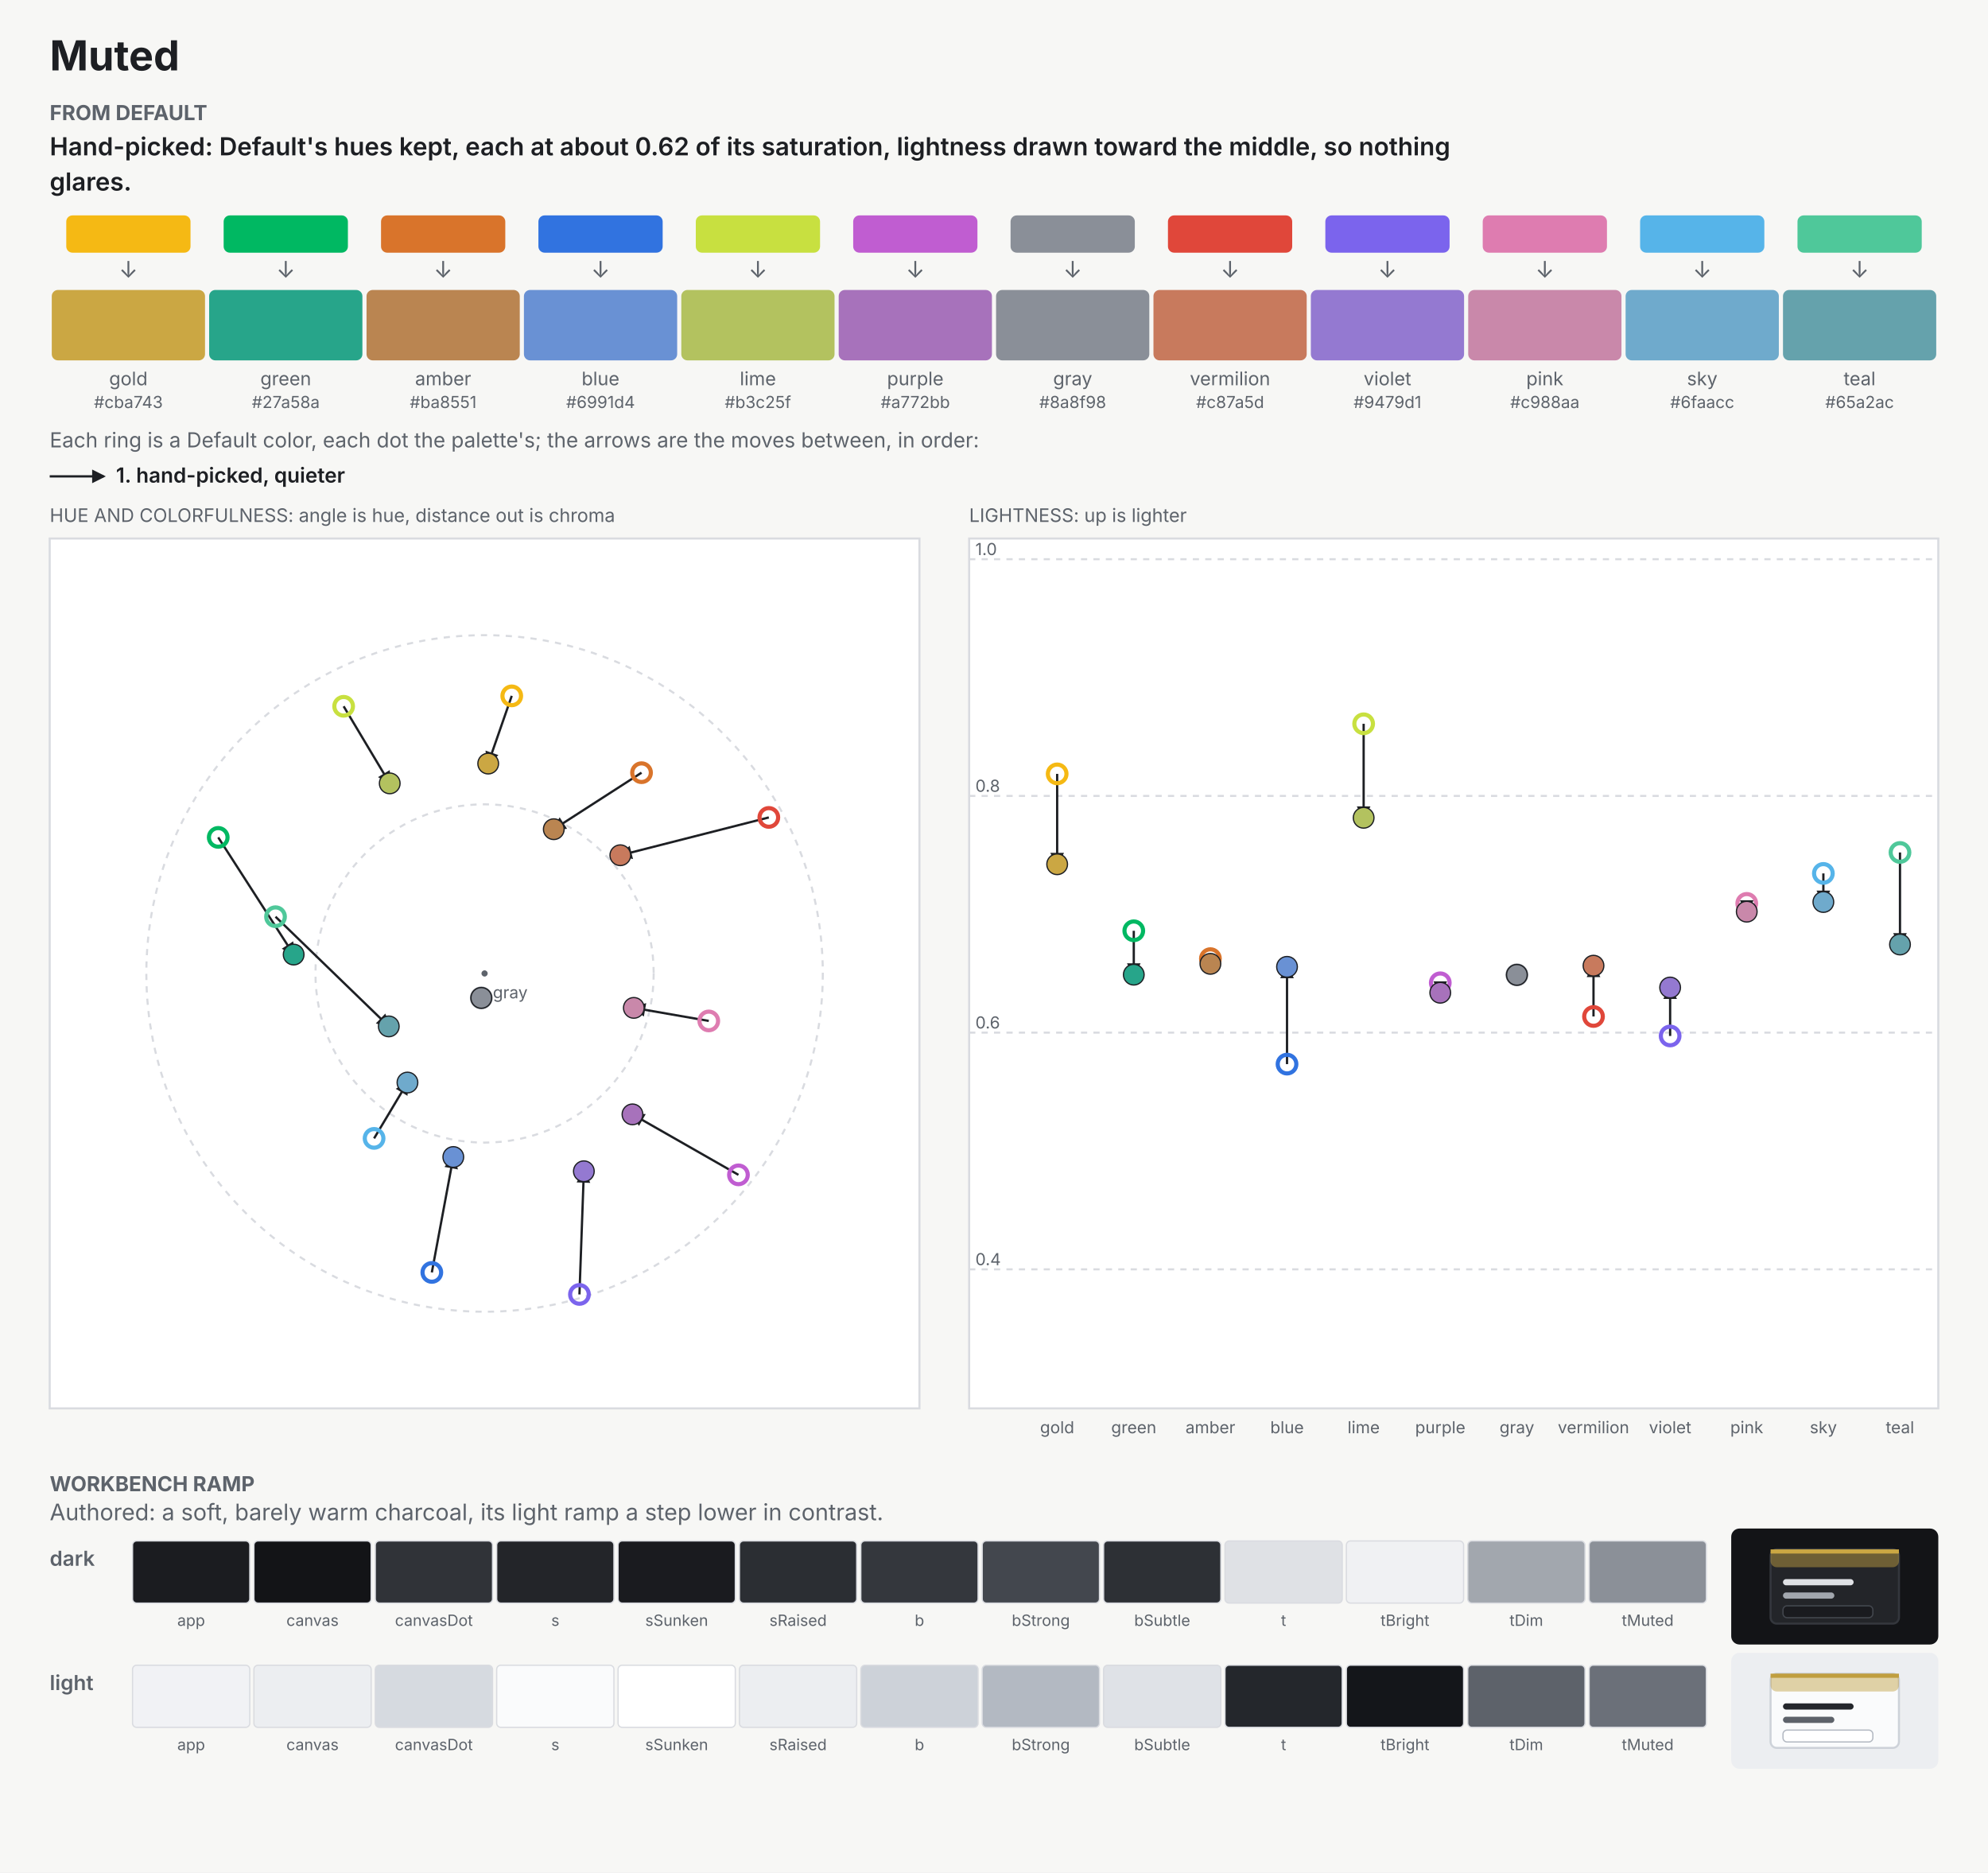
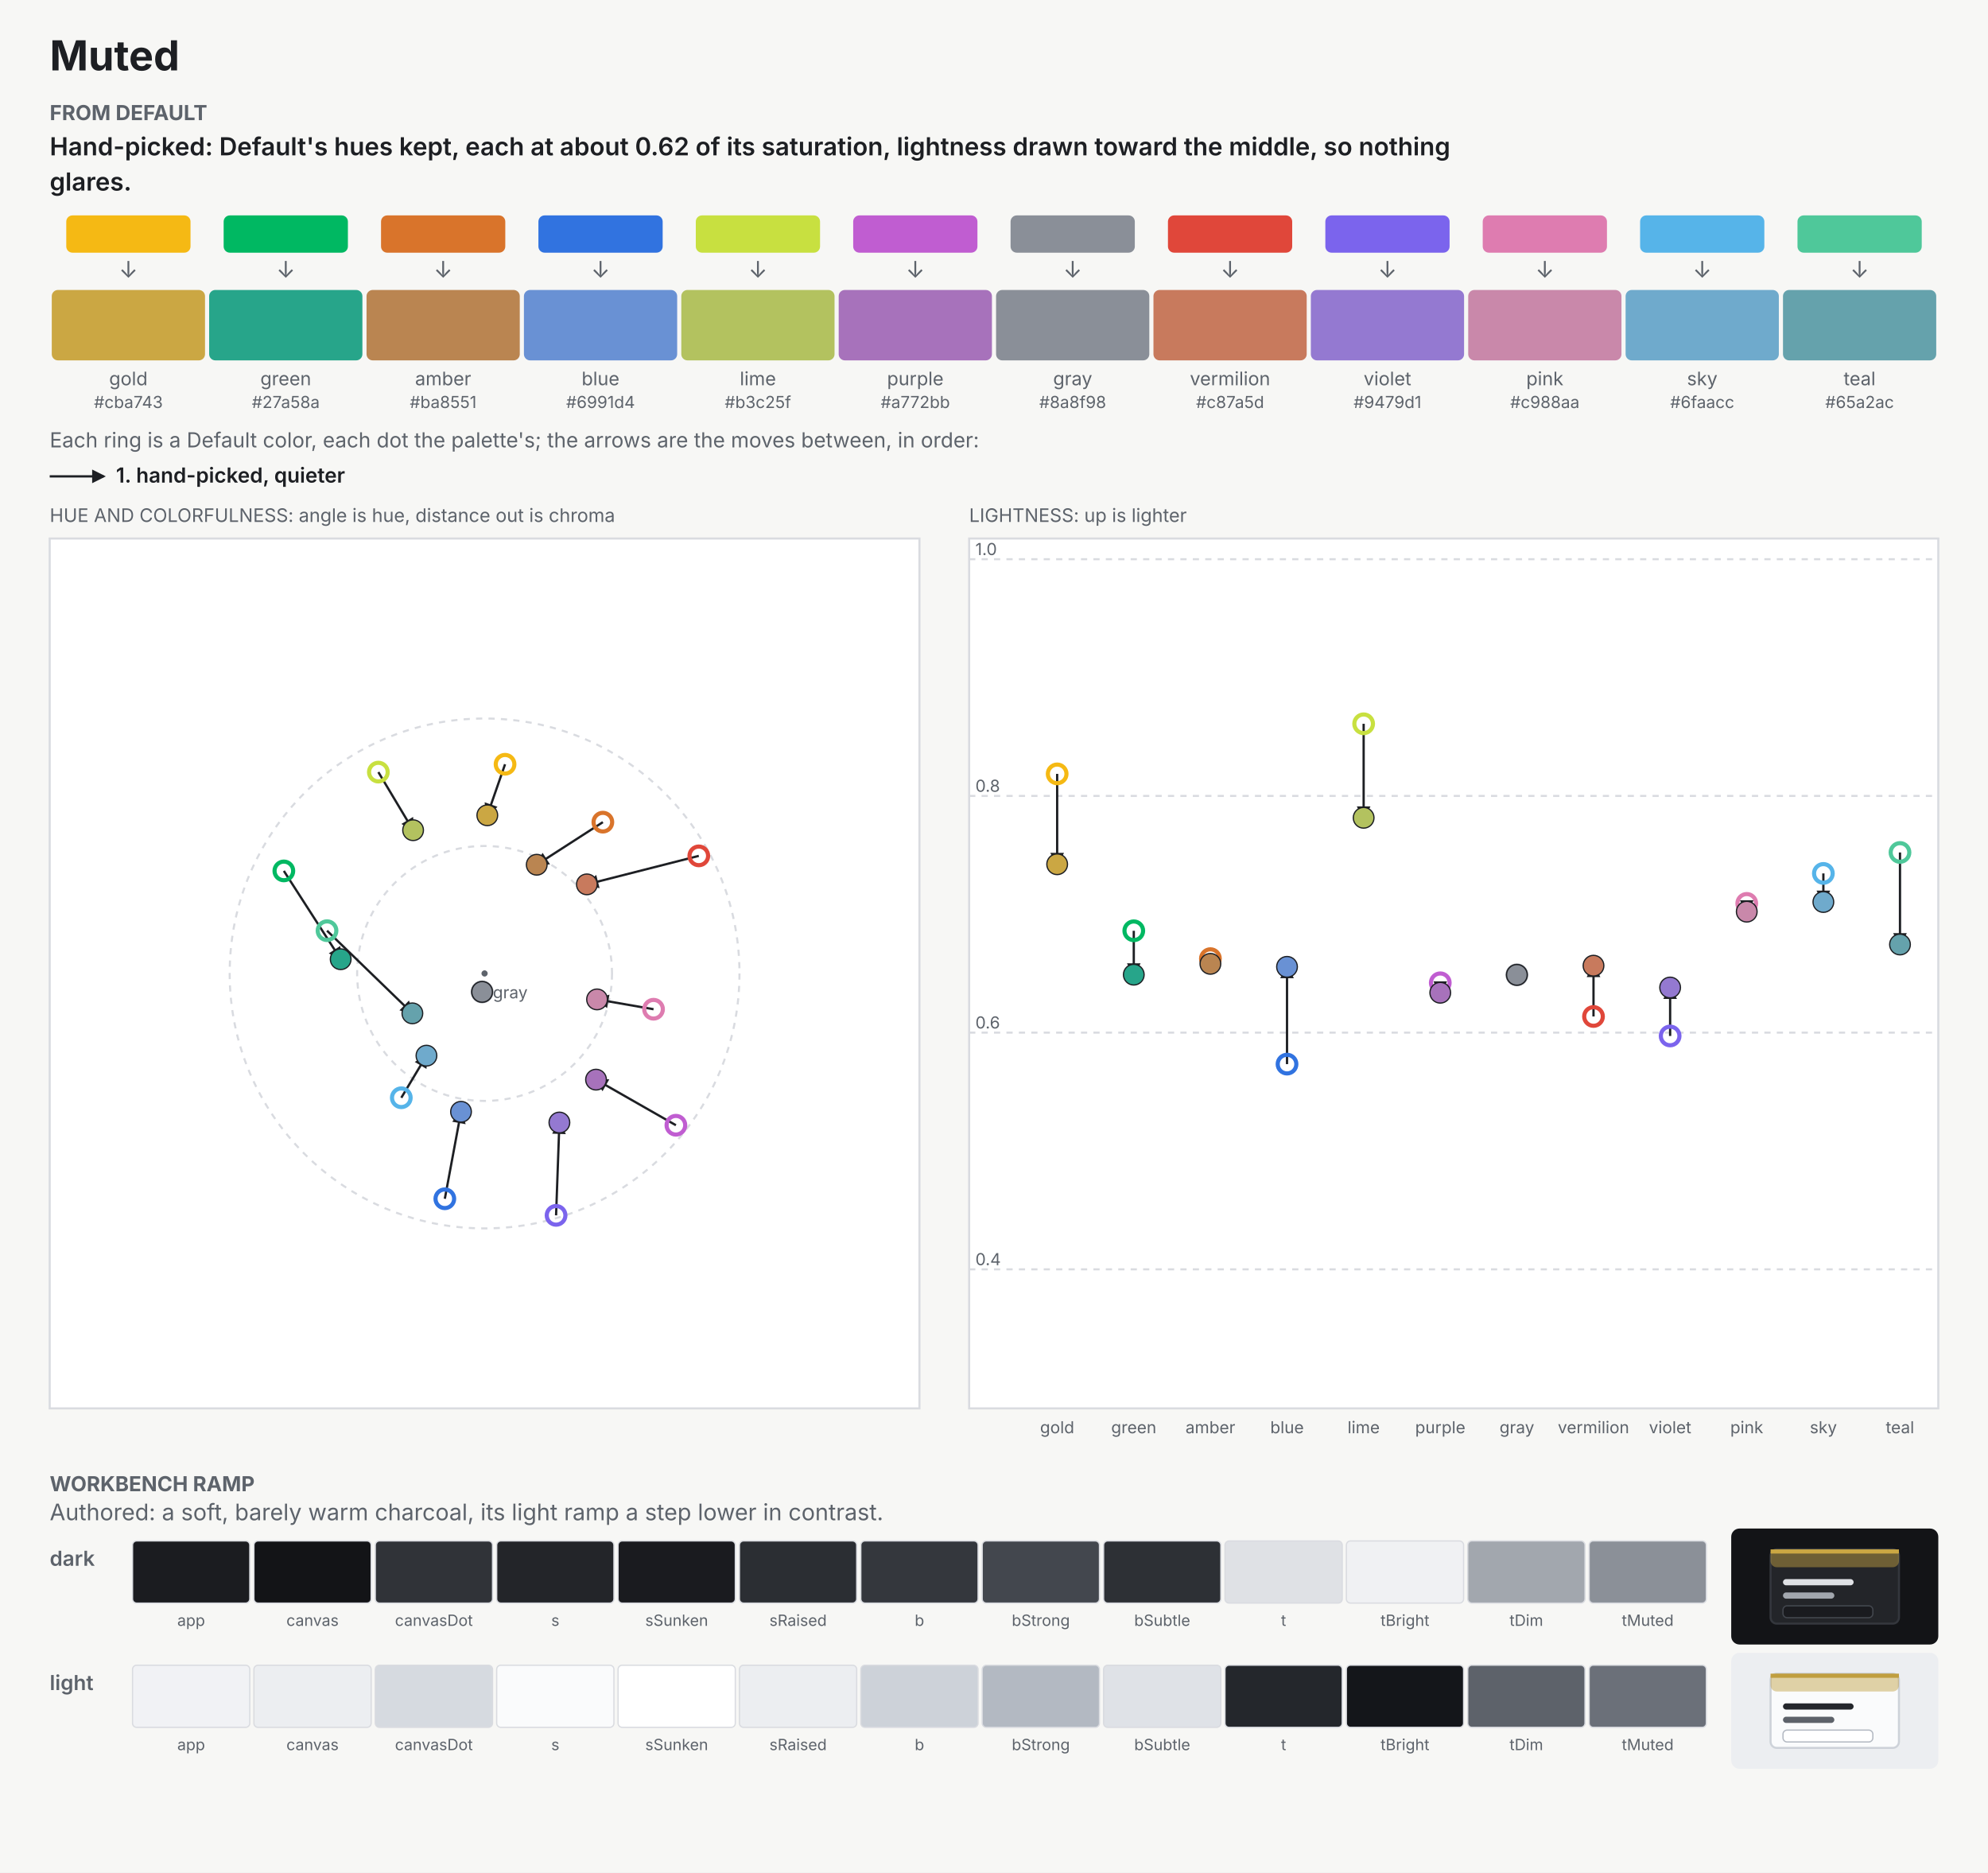
<svg xmlns="http://www.w3.org/2000/svg" width="960" height="904" viewBox="0 0 960 904" font-family="system-ui, -apple-system, Segoe UI, sans-serif">
  <defs>
    <marker id="head" viewBox="0 0 6 6" refX="5" refY="3" markerWidth="6" markerHeight="6" orient="auto">
      <path d="M0,0 L6,3 L0,6 z" fill="#1d1f23" />
    </marker>
    <marker id="headDim" viewBox="0 0 6 6" refX="5" refY="3" markerWidth="6" markerHeight="6" orient="auto">
      <path d="M0,0 L6,3 L0,6 z" fill="#5d636b" />
    </marker>
    <linearGradient id="hues">
      <stop offset="0" stop-color="oklch(0.75 0.12 0)" />
      <stop offset="0.042" stop-color="oklch(0.75 0.12 15)" />
      <stop offset="0.083" stop-color="oklch(0.75 0.12 30)" />
      <stop offset="0.125" stop-color="oklch(0.75 0.12 45)" />
      <stop offset="0.167" stop-color="oklch(0.75 0.12 60)" />
      <stop offset="0.208" stop-color="oklch(0.75 0.12 75)" />
      <stop offset="0.25" stop-color="oklch(0.75 0.12 90)" />
      <stop offset="0.292" stop-color="oklch(0.75 0.12 105)" />
      <stop offset="0.333" stop-color="oklch(0.75 0.12 120)" />
      <stop offset="0.375" stop-color="oklch(0.75 0.12 135)" />
      <stop offset="0.417" stop-color="oklch(0.75 0.12 150)" />
      <stop offset="0.458" stop-color="oklch(0.75 0.12 165)" />
      <stop offset="0.5" stop-color="oklch(0.75 0.12 180)" />
      <stop offset="0.542" stop-color="oklch(0.75 0.12 195)" />
      <stop offset="0.583" stop-color="oklch(0.75 0.12 210)" />
      <stop offset="0.625" stop-color="oklch(0.75 0.12 225)" />
      <stop offset="0.667" stop-color="oklch(0.75 0.12 240)" />
      <stop offset="0.708" stop-color="oklch(0.75 0.12 255)" />
      <stop offset="0.75" stop-color="oklch(0.75 0.12 270)" />
      <stop offset="0.792" stop-color="oklch(0.75 0.12 285)" />
      <stop offset="0.833" stop-color="oklch(0.75 0.12 300)" />
      <stop offset="0.875" stop-color="oklch(0.75 0.12 315)" />
      <stop offset="0.917" stop-color="oklch(0.75 0.12 330)" />
      <stop offset="0.958" stop-color="oklch(0.75 0.12 345)" />
      <stop offset="1" stop-color="oklch(0.75 0.12 360)" />
    </linearGradient>
    <linearGradient id="plasma">
      <stop offset="0" stop-color="rgb(13,8,135)" />
      <stop offset="0.031" stop-color="rgb(29.031,6.594,141.75)" />
      <stop offset="0.062" stop-color="rgb(45.062,5.188,148.5)" />
      <stop offset="0.094" stop-color="rgb(61.094,3.781,155.25)" />
      <stop offset="0.125" stop-color="rgb(75.5,2.75,160.125)" />
      <stop offset="0.156" stop-color="rgb(87.875,2.188,162.656)" />
      <stop offset="0.188" stop-color="rgb(100.25,1.625,165.188)" />
      <stop offset="0.219" stop-color="rgb(112.625,1.062,167.719)" />
      <stop offset="0.25" stop-color="rgb(124.5,6.5,165.5)" />
      <stop offset="0.281" stop-color="rgb(136.312,12.688,162.688)" />
      <stop offset="0.312" stop-color="rgb(148.125,18.875,159.875)" />
      <stop offset="0.344" stop-color="rgb(159.094,26,155.75)" />
      <stop offset="0.375" stop-color="rgb(168.375,35,149)" />
      <stop offset="0.406" stop-color="rgb(177.656,44,142.25)" />
      <stop offset="0.438" stop-color="rgb(186.938,53,135.5)" />
      <stop offset="0.469" stop-color="rgb(194.906,62,128.094)" />
      <stop offset="0.5" stop-color="rgb(202.5,71,120.5)" />
      <stop offset="0.531" stop-color="rgb(210.094,80,112.906)" />
      <stop offset="0.562" stop-color="rgb(217.312,89.125,105.5)" />
      <stop offset="0.594" stop-color="rgb(223.219,98.688,98.75)" />
      <stop offset="0.625" stop-color="rgb(229.125,108.25,92)" />
      <stop offset="0.656" stop-color="rgb(235.031,117.812,85.25)" />
      <stop offset="0.688" stop-color="rgb(239.625,128.125,78.312)" />
      <stop offset="0.719" stop-color="rgb(243.562,138.812,71.281)" />
      <stop offset="0.75" stop-color="rgb(247.5,149.5,64.25)" />
      <stop offset="0.781" stop-color="rgb(251.062,160.344,57.375)" />
      <stop offset="0.812" stop-color="rgb(251.625,172.438,51.75)" />
      <stop offset="0.844" stop-color="rgb(252.188,184.531,46.125)" />
      <stop offset="0.875" stop-color="rgb(252.75,196.625,40.5)" />
      <stop offset="0.906" stop-color="rgb(250.969,209.344,37.219)" />
      <stop offset="0.938" stop-color="rgb(247.312,222.562,35.812)" />
      <stop offset="0.969" stop-color="rgb(243.656,235.781,34.406)" />
      <stop offset="1" stop-color="rgb(240,249,33)" />
    </linearGradient>
  </defs>
  <rect x="0" y="0" width="960" height="904" fill="#f7f7f5" />
  <text x="24" y="34" font-size="20" fill="#1d1f23" font-weight="700" text-anchor="start">Muted</text>
  <text x="24" y="58" font-size="10" fill="#5d636b" font-weight="700" text-anchor="start">FROM DEFAULT</text>
  <text x="24" y="75" font-size="12" fill="#1d1f23" font-weight="600" text-anchor="start">Hand-picked: Default's hues kept, each at about 0.62 of its saturation, lightness drawn toward the middle, so nothing</text>
  <text x="24" y="92" font-size="12" fill="#1d1f23" font-weight="600" text-anchor="start">glares.</text>
  <rect x="32" y="104" width="60" height="18" fill="#f5b914" rx="3" />
  <text x="62" y="134" font-size="11" fill="#5d636b" font-weight="400" text-anchor="middle">↓</text>
  <rect x="25" y="140" width="74" height="34" fill="#cba743" rx="3" />
  <text x="62" y="186" font-size="9" fill="#5d636b" font-weight="400" text-anchor="middle">gold</text>
  <text x="62" y="197" font-size="8" fill="#5d636b" font-weight="400" text-anchor="middle">#cba743</text>
  <rect x="108" y="104" width="60" height="18" fill="#00b862" rx="3" />
  <text x="138" y="134" font-size="11" fill="#5d636b" font-weight="400" text-anchor="middle">↓</text>
  <rect x="101" y="140" width="74" height="34" fill="#27a58a" rx="3" />
  <text x="138" y="186" font-size="9" fill="#5d636b" font-weight="400" text-anchor="middle">green</text>
  <text x="138" y="197" font-size="8" fill="#5d636b" font-weight="400" text-anchor="middle">#27a58a</text>
  <rect x="184" y="104" width="60" height="18" fill="#d9742b" rx="3" />
  <text x="214" y="134" font-size="11" fill="#5d636b" font-weight="400" text-anchor="middle">↓</text>
  <rect x="177" y="140" width="74" height="34" fill="#ba8551" rx="3" />
  <text x="214" y="186" font-size="9" fill="#5d636b" font-weight="400" text-anchor="middle">amber</text>
  <text x="214" y="197" font-size="8" fill="#5d636b" font-weight="400" text-anchor="middle">#ba8551</text>
  <rect x="260" y="104" width="60" height="18" fill="#3173e0" rx="3" />
  <text x="290" y="134" font-size="11" fill="#5d636b" font-weight="400" text-anchor="middle">↓</text>
  <rect x="253" y="140" width="74" height="34" fill="#6991d4" rx="3" />
  <text x="290" y="186" font-size="9" fill="#5d636b" font-weight="400" text-anchor="middle">blue</text>
  <text x="290" y="197" font-size="8" fill="#5d636b" font-weight="400" text-anchor="middle">#6991d4</text>
  <rect x="336" y="104" width="60" height="18" fill="#c8e040" rx="3" />
  <text x="366" y="134" font-size="11" fill="#5d636b" font-weight="400" text-anchor="middle">↓</text>
  <rect x="329" y="140" width="74" height="34" fill="#b3c25f" rx="3" />
  <text x="366" y="186" font-size="9" fill="#5d636b" font-weight="400" text-anchor="middle">lime</text>
  <text x="366" y="197" font-size="8" fill="#5d636b" font-weight="400" text-anchor="middle">#b3c25f</text>
  <rect x="412" y="104" width="60" height="18" fill="#c05dd1" rx="3" />
  <text x="442" y="134" font-size="11" fill="#5d636b" font-weight="400" text-anchor="middle">↓</text>
  <rect x="405" y="140" width="74" height="34" fill="#a772bb" rx="3" />
  <text x="442" y="186" font-size="9" fill="#5d636b" font-weight="400" text-anchor="middle">purple</text>
  <text x="442" y="197" font-size="8" fill="#5d636b" font-weight="400" text-anchor="middle">#a772bb</text>
  <rect x="488" y="104" width="60" height="18" fill="#8a8f98" rx="3" />
  <text x="518" y="134" font-size="11" fill="#5d636b" font-weight="400" text-anchor="middle">↓</text>
  <rect x="481" y="140" width="74" height="34" fill="#8a8f98" rx="3" />
  <text x="518" y="186" font-size="9" fill="#5d636b" font-weight="400" text-anchor="middle">gray</text>
  <text x="518" y="197" font-size="8" fill="#5d636b" font-weight="400" text-anchor="middle">#8a8f98</text>
  <rect x="564" y="104" width="60" height="18" fill="#e0473a" rx="3" />
  <text x="594" y="134" font-size="11" fill="#5d636b" font-weight="400" text-anchor="middle">↓</text>
  <rect x="557" y="140" width="74" height="34" fill="#c87a5d" rx="3" />
  <text x="594" y="186" font-size="9" fill="#5d636b" font-weight="400" text-anchor="middle">vermilion</text>
  <text x="594" y="197" font-size="8" fill="#5d636b" font-weight="400" text-anchor="middle">#c87a5d</text>
  <rect x="640" y="104" width="60" height="18" fill="#7b64ed" rx="3" />
  <text x="670" y="134" font-size="11" fill="#5d636b" font-weight="400" text-anchor="middle">↓</text>
  <rect x="633" y="140" width="74" height="34" fill="#9479d1" rx="3" />
  <text x="670" y="186" font-size="9" fill="#5d636b" font-weight="400" text-anchor="middle">violet</text>
  <text x="670" y="197" font-size="8" fill="#5d636b" font-weight="400" text-anchor="middle">#9479d1</text>
  <rect x="716" y="104" width="60" height="18" fill="#de7cb0" rx="3" />
  <text x="746" y="134" font-size="11" fill="#5d636b" font-weight="400" text-anchor="middle">↓</text>
  <rect x="709" y="140" width="74" height="34" fill="#c988aa" rx="3" />
  <text x="746" y="186" font-size="9" fill="#5d636b" font-weight="400" text-anchor="middle">pink</text>
  <text x="746" y="197" font-size="8" fill="#5d636b" font-weight="400" text-anchor="middle">#c988aa</text>
  <rect x="792" y="104" width="60" height="18" fill="#56b4e9" rx="3" />
  <text x="822" y="134" font-size="11" fill="#5d636b" font-weight="400" text-anchor="middle">↓</text>
  <rect x="785" y="140" width="74" height="34" fill="#6faacc" rx="3" />
  <text x="822" y="186" font-size="9" fill="#5d636b" font-weight="400" text-anchor="middle">sky</text>
  <text x="822" y="197" font-size="8" fill="#5d636b" font-weight="400" text-anchor="middle">#6faacc</text>
  <rect x="868" y="104" width="60" height="18" fill="#4fc89a" rx="3" />
  <text x="898" y="134" font-size="11" fill="#5d636b" font-weight="400" text-anchor="middle">↓</text>
  <rect x="861" y="140" width="74" height="34" fill="#65a2ac" rx="3" />
  <text x="898" y="186" font-size="9" fill="#5d636b" font-weight="400" text-anchor="middle">teal</text>
  <text x="898" y="197" font-size="8" fill="#5d636b" font-weight="400" text-anchor="middle">#65a2ac</text>
  <text x="24" y="216" font-size="10" fill="#5d636b" font-weight="400" text-anchor="start">Each ring is a Default color, each dot the palette's; the arrows are the moves between, in order:</text>
  <line x1="24" y1="230" x2="50" y2="230" stroke="#1d1f23" stroke-width="1.1" marker-end="url(#head)" />
  <text x="56" y="233" font-size="10" fill="#1d1f23" font-weight="600" text-anchor="start">1. hand-picked, quieter</text>
  <text x="24" y="252" font-size="9" fill="#5d636b" font-weight="400" text-anchor="start">HUE AND COLORFULNESS: angle is hue, distance out is chroma</text>
  <rect x="24" y="260" width="420" height="420" fill="#ffffff" stroke="#d9dbe0" />
  <path d="M430,470 A196,196 0 0 0 429.254,452.917" stroke="oklch(0.75 0.13 2.5)" stroke-width="5" fill="none" />
  <path d="M429.254,452.917 A196,196 0 0 0 427.022,435.965" stroke="oklch(0.75 0.13 7.5)" stroke-width="5" fill="none" />
  <path d="M427.022,435.965 A196,196 0 0 0 423.321,419.271" stroke="oklch(0.75 0.13 12.5)" stroke-width="5" fill="none" />
  <path d="M423.321,419.271 A196,196 0 0 0 418.18,402.964" stroke="oklch(0.75 0.13 17.5)" stroke-width="5" fill="none" />
  <path d="M418.18,402.964 A196,196 0 0 0 411.636,387.167" stroke="oklch(0.75 0.13 22.5)" stroke-width="5" fill="none" />
  <path d="M411.636,387.167 A196,196 0 0 0 403.741,372" stroke="oklch(0.75 0.13 27.5)" stroke-width="5" fill="none" />
  <path d="M403.741,372 A196,196 0 0 0 394.554,357.579" stroke="oklch(0.75 0.13 32.5)" stroke-width="5" fill="none" />
  <path d="M394.554,357.579 A196,196 0 0 0 384.145,344.014" stroke="oklch(0.75 0.13 37.5)" stroke-width="5" fill="none" />
  <path d="M384.145,344.014 A196,196 0 0 0 372.593,331.407" stroke="oklch(0.75 0.13 42.5)" stroke-width="5" fill="none" />
  <path d="M372.593,331.407 A196,196 0 0 0 359.986,319.855" stroke="oklch(0.75 0.13 47.5)" stroke-width="5" fill="none" />
  <path d="M359.986,319.855 A196,196 0 0 0 346.421,309.446" stroke="oklch(0.75 0.13 52.5)" stroke-width="5" fill="none" />
  <path d="M346.421,309.446 A196,196 0 0 0 332,300.259" stroke="oklch(0.75 0.13 57.5)" stroke-width="5" fill="none" />
  <path d="M332,300.259 A196,196 0 0 0 316.833,292.364" stroke="oklch(0.75 0.13 62.5)" stroke-width="5" fill="none" />
  <path d="M316.833,292.364 A196,196 0 0 0 301.036,285.82" stroke="oklch(0.75 0.13 67.5)" stroke-width="5" fill="none" />
  <path d="M301.036,285.82 A196,196 0 0 0 284.729,280.679" stroke="oklch(0.75 0.13 72.5)" stroke-width="5" fill="none" />
  <path d="M284.729,280.679 A196,196 0 0 0 268.035,276.978" stroke="oklch(0.75 0.13 77.5)" stroke-width="5" fill="none" />
  <path d="M268.035,276.978 A196,196 0 0 0 251.083,274.746" stroke="oklch(0.75 0.13 82.5)" stroke-width="5" fill="none" />
  <path d="M251.083,274.746 A196,196 0 0 0 234,274" stroke="oklch(0.75 0.13 87.5)" stroke-width="5" fill="none" />
  <path d="M234,274 A196,196 0 0 0 216.917,274.746" stroke="oklch(0.75 0.13 92.5)" stroke-width="5" fill="none" />
  <path d="M216.917,274.746 A196,196 0 0 0 199.965,276.978" stroke="oklch(0.75 0.13 97.5)" stroke-width="5" fill="none" />
  <path d="M199.965,276.978 A196,196 0 0 0 183.271,280.679" stroke="oklch(0.75 0.13 102.5)" stroke-width="5" fill="none" />
  <path d="M183.271,280.679 A196,196 0 0 0 166.964,285.82" stroke="oklch(0.75 0.13 107.5)" stroke-width="5" fill="none" />
  <path d="M166.964,285.82 A196,196 0 0 0 151.167,292.364" stroke="oklch(0.75 0.13 112.5)" stroke-width="5" fill="none" />
  <path d="M151.167,292.364 A196,196 0 0 0 136,300.259" stroke="oklch(0.75 0.13 117.5)" stroke-width="5" fill="none" />
  <path d="M136,300.259 A196,196 0 0 0 121.579,309.446" stroke="oklch(0.75 0.13 122.5)" stroke-width="5" fill="none" />
  <path d="M121.579,309.446 A196,196 0 0 0 108.014,319.855" stroke="oklch(0.75 0.13 127.5)" stroke-width="5" fill="none" />
  <path d="M108.014,319.855 A196,196 0 0 0 95.407,331.407" stroke="oklch(0.75 0.13 132.5)" stroke-width="5" fill="none" />
  <path d="M95.407,331.407 A196,196 0 0 0 83.855,344.014" stroke="oklch(0.75 0.13 137.5)" stroke-width="5" fill="none" />
  <path d="M83.855,344.014 A196,196 0 0 0 73.446,357.579" stroke="oklch(0.75 0.13 142.5)" stroke-width="5" fill="none" />
  <path d="M73.446,357.579 A196,196 0 0 0 64.259,372" stroke="oklch(0.75 0.13 147.5)" stroke-width="5" fill="none" />
  <path d="M64.259,372 A196,196 0 0 0 56.364,387.167" stroke="oklch(0.75 0.13 152.5)" stroke-width="5" fill="none" />
  <path d="M56.364,387.167 A196,196 0 0 0 49.82,402.964" stroke="oklch(0.75 0.13 157.5)" stroke-width="5" fill="none" />
  <path d="M49.82,402.964 A196,196 0 0 0 44.679,419.271" stroke="oklch(0.75 0.13 162.5)" stroke-width="5" fill="none" />
  <path d="M44.679,419.271 A196,196 0 0 0 40.978,435.965" stroke="oklch(0.75 0.13 167.5)" stroke-width="5" fill="none" />
  <path d="M40.978,435.965 A196,196 0 0 0 38.746,452.917" stroke="oklch(0.75 0.13 172.5)" stroke-width="5" fill="none" />
  <path d="M38.746,452.917 A196,196 0 0 0 38,470" stroke="oklch(0.75 0.13 177.5)" stroke-width="5" fill="none" />
  <path d="M38,470 A196,196 0 0 0 38.746,487.083" stroke="oklch(0.75 0.13 182.5)" stroke-width="5" fill="none" />
  <path d="M38.746,487.083 A196,196 0 0 0 40.978,504.035" stroke="oklch(0.75 0.13 187.5)" stroke-width="5" fill="none" />
  <path d="M40.978,504.035 A196,196 0 0 0 44.679,520.729" stroke="oklch(0.75 0.13 192.5)" stroke-width="5" fill="none" />
  <path d="M44.679,520.729 A196,196 0 0 0 49.82,537.036" stroke="oklch(0.75 0.13 197.5)" stroke-width="5" fill="none" />
  <path d="M49.82,537.036 A196,196 0 0 0 56.364,552.833" stroke="oklch(0.75 0.13 202.5)" stroke-width="5" fill="none" />
  <path d="M56.364,552.833 A196,196 0 0 0 64.259,568" stroke="oklch(0.75 0.13 207.5)" stroke-width="5" fill="none" />
  <path d="M64.259,568 A196,196 0 0 0 73.446,582.421" stroke="oklch(0.75 0.13 212.5)" stroke-width="5" fill="none" />
  <path d="M73.446,582.421 A196,196 0 0 0 83.855,595.986" stroke="oklch(0.75 0.13 217.5)" stroke-width="5" fill="none" />
  <path d="M83.855,595.986 A196,196 0 0 0 95.407,608.593" stroke="oklch(0.75 0.13 222.5)" stroke-width="5" fill="none" />
  <path d="M95.407,608.593 A196,196 0 0 0 108.014,620.145" stroke="oklch(0.75 0.13 227.5)" stroke-width="5" fill="none" />
  <path d="M108.014,620.145 A196,196 0 0 0 121.579,630.554" stroke="oklch(0.75 0.13 232.5)" stroke-width="5" fill="none" />
  <path d="M121.579,630.554 A196,196 0 0 0 136,639.741" stroke="oklch(0.75 0.13 237.5)" stroke-width="5" fill="none" />
  <path d="M136,639.741 A196,196 0 0 0 151.167,647.636" stroke="oklch(0.75 0.13 242.5)" stroke-width="5" fill="none" />
  <path d="M151.167,647.636 A196,196 0 0 0 166.964,654.18" stroke="oklch(0.75 0.13 247.5)" stroke-width="5" fill="none" />
  <path d="M166.964,654.18 A196,196 0 0 0 183.271,659.321" stroke="oklch(0.75 0.13 252.5)" stroke-width="5" fill="none" />
  <path d="M183.271,659.321 A196,196 0 0 0 199.965,663.022" stroke="oklch(0.75 0.13 257.5)" stroke-width="5" fill="none" />
  <path d="M199.965,663.022 A196,196 0 0 0 216.917,665.254" stroke="oklch(0.75 0.13 262.5)" stroke-width="5" fill="none" />
  <path d="M216.917,665.254 A196,196 0 0 0 234,666" stroke="oklch(0.75 0.13 267.5)" stroke-width="5" fill="none" />
  <path d="M234,666 A196,196 0 0 0 251.083,665.254" stroke="oklch(0.75 0.13 272.5)" stroke-width="5" fill="none" />
  <path d="M251.083,665.254 A196,196 0 0 0 268.035,663.022" stroke="oklch(0.75 0.13 277.5)" stroke-width="5" fill="none" />
  <path d="M268.035,663.022 A196,196 0 0 0 284.729,659.321" stroke="oklch(0.75 0.13 282.5)" stroke-width="5" fill="none" />
  <path d="M284.729,659.321 A196,196 0 0 0 301.036,654.18" stroke="oklch(0.75 0.13 287.5)" stroke-width="5" fill="none" />
  <path d="M301.036,654.18 A196,196 0 0 0 316.833,647.636" stroke="oklch(0.75 0.13 292.5)" stroke-width="5" fill="none" />
  <path d="M316.833,647.636 A196,196 0 0 0 332,639.741" stroke="oklch(0.75 0.13 297.5)" stroke-width="5" fill="none" />
  <path d="M332,639.741 A196,196 0 0 0 346.421,630.554" stroke="oklch(0.75 0.13 302.5)" stroke-width="5" fill="none" />
  <path d="M346.421,630.554 A196,196 0 0 0 359.986,620.145" stroke="oklch(0.75 0.13 307.5)" stroke-width="5" fill="none" />
  <path d="M359.986,620.145 A196,196 0 0 0 372.593,608.593" stroke="oklch(0.75 0.13 312.5)" stroke-width="5" fill="none" />
  <path d="M372.593,608.593 A196,196 0 0 0 384.145,595.986" stroke="oklch(0.75 0.13 317.5)" stroke-width="5" fill="none" />
  <path d="M384.145,595.986 A196,196 0 0 0 394.554,582.421" stroke="oklch(0.75 0.13 322.5)" stroke-width="5" fill="none" />
  <path d="M394.554,582.421 A196,196 0 0 0 403.741,568" stroke="oklch(0.75 0.13 327.5)" stroke-width="5" fill="none" />
  <path d="M403.741,568 A196,196 0 0 0 411.636,552.833" stroke="oklch(0.75 0.13 332.5)" stroke-width="5" fill="none" />
  <path d="M411.636,552.833 A196,196 0 0 0 418.18,537.036" stroke="oklch(0.75 0.13 337.5)" stroke-width="5" fill="none" />
  <path d="M418.18,537.036 A196,196 0 0 0 423.321,520.729" stroke="oklch(0.75 0.13 342.5)" stroke-width="5" fill="none" />
  <path d="M423.321,520.729 A196,196 0 0 0 427.022,504.035" stroke="oklch(0.75 0.13 347.5)" stroke-width="5" fill="none" />
  <path d="M427.022,504.035 A196,196 0 0 0 429.254,487.083" stroke="oklch(0.75 0.13 352.5)" stroke-width="5" fill="none" />
  <path d="M429.254,487.083 A196,196 0 0 0 430,470" stroke="oklch(0.75 0.13 357.5)" stroke-width="5" fill="none" />
-   <circle cx="234" cy="470" r="81.667" fill="none" stroke="#d9dbe0" stroke-dasharray="3 3" />
-   <circle cx="234" cy="470" r="163.333" fill="none" stroke="#d9dbe0" stroke-dasharray="3 3" />
+   <circle cx="234" cy="470" r="61.546" fill="none" stroke="#d9dbe0" stroke-dasharray="3 3" />
+   <circle cx="234" cy="470" r="123.092" fill="none" stroke="#d9dbe0" stroke-dasharray="3 3" />
  <circle cx="234" cy="470" r="1.5" fill="#5d636b" />
  <text x="238" y="482" font-size="8" fill="#5d636b" font-weight="400" text-anchor="start">gray</text>
  <text x="468" y="252" font-size="9" fill="#5d636b" font-weight="400" text-anchor="start">LIGHTNESS: up is lighter</text>
  <rect x="468" y="260" width="468" height="420" fill="#ffffff" stroke="#d9dbe0" />
  <line x1="468" x2="936" y1="612.857" y2="612.857" stroke="#d9dbe0" stroke-dasharray="3 3" />
  <text x="471" y="610.857" font-size="8" fill="#5d636b" font-weight="400" text-anchor="start">0.4</text>
  <line x1="468" x2="936" y1="498.571" y2="498.571" stroke="#d9dbe0" stroke-dasharray="3 3" />
  <text x="471" y="496.571" font-size="8" fill="#5d636b" font-weight="400" text-anchor="start">0.6</text>
  <line x1="468" x2="936" y1="384.286" y2="384.286" stroke="#d9dbe0" stroke-dasharray="3 3" />
  <text x="471" y="382.286" font-size="8" fill="#5d636b" font-weight="400" text-anchor="start">0.8</text>
  <line x1="468" x2="936" y1="270" y2="270" stroke="#d9dbe0" stroke-dasharray="3 3" />
  <text x="471" y="268" font-size="8" fill="#5d636b" font-weight="400" text-anchor="start">1.0</text>
-   <line x1="247.122" y1="335.978" x2="235.751" y2="368.673" stroke="#1d1f23" stroke-width="1.1" marker-end="url(#head)" />
+   <line x1="243.889" y1="368.998" x2="235.32" y2="393.637" stroke="#1d1f23" stroke-width="1.1" marker-end="url(#head)" />
  <line x1="510.5" y1="373.644" x2="510.5" y2="417.282" stroke="#1d1f23" stroke-width="1.1" marker-end="url(#head)" />
-   <circle cx="247.122" cy="335.978" r="4.5" fill="none" stroke="#f5b914" stroke-width="2" />
+   <circle cx="243.889" cy="368.998" r="4.5" fill="none" stroke="#f5b914" stroke-width="2" />
  <circle cx="510.5" cy="373.644" r="4.5" fill="none" stroke="#f5b914" stroke-width="2" />
-   <circle cx="235.751" cy="368.673" r="5" fill="#cba743" stroke="#1d1f23" stroke-width="0.6" />
+   <circle cx="235.32" cy="393.637" r="5" fill="#cba743" stroke="#1d1f23" stroke-width="0.6" />
  <circle cx="510.5" cy="417.282" r="5" fill="#cba743" stroke="#1d1f23" stroke-width="0.6" />
  <text x="510.5" y="692" font-size="8" fill="#5d636b" font-weight="400" text-anchor="middle">gold</text>
-   <line x1="105.382" y1="404.307" x2="141.807" y2="460.885" stroke="#1d1f23" stroke-width="1.1" marker-end="url(#head)" />
+   <line x1="137.07" y1="420.492" x2="164.521" y2="463.131" stroke="#1d1f23" stroke-width="1.1" marker-end="url(#head)" />
  <line x1="547.5" y1="449.402" x2="547.5" y2="470.592" stroke="#1d1f23" stroke-width="1.1" marker-end="url(#head)" />
-   <circle cx="105.382" cy="404.307" r="4.5" fill="none" stroke="#00b862" stroke-width="2" />
+   <circle cx="137.07" cy="420.492" r="4.5" fill="none" stroke="#00b862" stroke-width="2" />
  <circle cx="547.5" cy="449.402" r="4.5" fill="none" stroke="#00b862" stroke-width="2" />
-   <circle cx="141.807" cy="460.885" r="5" fill="#27a58a" stroke="#1d1f23" stroke-width="0.6" />
+   <circle cx="164.521" cy="463.131" r="5" fill="#27a58a" stroke="#1d1f23" stroke-width="0.6" />
  <circle cx="547.5" cy="470.592" r="5" fill="#27a58a" stroke="#1d1f23" stroke-width="0.6" />
  <text x="547.5" y="692" font-size="8" fill="#5d636b" font-weight="400" text-anchor="middle">green</text>
-   <line x1="309.792" y1="373.067" x2="267.417" y2="400.354" stroke="#1d1f23" stroke-width="1.1" marker-end="url(#head)" />
-   <circle cx="309.792" cy="373.067" r="4.5" fill="none" stroke="#d9742b" stroke-width="2" />
+   <line x1="291.119" y1="396.948" x2="259.184" y2="417.513" stroke="#1d1f23" stroke-width="1.1" marker-end="url(#head)" />
+   <circle cx="291.119" cy="396.948" r="4.5" fill="none" stroke="#d9742b" stroke-width="2" />
  <circle cx="584.5" cy="462.848" r="4.5" fill="none" stroke="#d9742b" stroke-width="2" />
-   <circle cx="267.417" cy="400.354" r="5" fill="#ba8551" stroke="#1d1f23" stroke-width="0.6" />
+   <circle cx="259.184" cy="417.513" r="5" fill="#ba8551" stroke="#1d1f23" stroke-width="0.6" />
  <circle cx="584.5" cy="465.36" r="5" fill="#ba8551" stroke="#1d1f23" stroke-width="0.6" />
  <text x="584.5" y="692" font-size="8" fill="#5d636b" font-weight="400" text-anchor="middle">amber</text>
-   <line x1="208.528" y1="614.349" x2="218.905" y2="558.619" stroke="#1d1f23" stroke-width="1.1" marker-end="url(#head)" />
+   <line x1="214.804" y1="578.786" x2="222.624" y2="536.786" stroke="#1d1f23" stroke-width="1.1" marker-end="url(#head)" />
  <line x1="621.5" y1="513.779" x2="621.5" y2="466.804" stroke="#1d1f23" stroke-width="1.1" marker-end="url(#head)" />
-   <circle cx="208.528" cy="614.349" r="4.5" fill="none" stroke="#3173e0" stroke-width="2" />
+   <circle cx="214.804" cy="578.786" r="4.5" fill="none" stroke="#3173e0" stroke-width="2" />
  <circle cx="621.5" cy="513.779" r="4.5" fill="none" stroke="#3173e0" stroke-width="2" />
-   <circle cx="218.905" cy="558.619" r="5" fill="#6991d4" stroke="#1d1f23" stroke-width="0.6" />
+   <circle cx="222.624" cy="536.786" r="5" fill="#6991d4" stroke="#1d1f23" stroke-width="0.6" />
  <circle cx="621.5" cy="466.804" r="5" fill="#6991d4" stroke="#1d1f23" stroke-width="0.6" />
  <text x="621.5" y="692" font-size="8" fill="#5d636b" font-weight="400" text-anchor="middle">blue</text>
-   <line x1="165.944" y1="341.005" x2="188.2" y2="378.227" stroke="#1d1f23" stroke-width="1.1" marker-end="url(#head)" />
+   <line x1="182.711" y1="372.786" x2="199.484" y2="400.837" stroke="#1d1f23" stroke-width="1.1" marker-end="url(#head)" />
  <line x1="658.5" y1="349.46" x2="658.5" y2="394.845" stroke="#1d1f23" stroke-width="1.1" marker-end="url(#head)" />
-   <circle cx="165.944" cy="341.005" r="4.5" fill="none" stroke="#c8e040" stroke-width="2" />
+   <circle cx="182.711" cy="372.786" r="4.5" fill="none" stroke="#c8e040" stroke-width="2" />
  <circle cx="658.5" cy="349.46" r="4.5" fill="none" stroke="#c8e040" stroke-width="2" />
-   <circle cx="188.2" cy="378.227" r="5" fill="#b3c25f" stroke="#1d1f23" stroke-width="0.6" />
+   <circle cx="199.484" cy="400.837" r="5" fill="#b3c25f" stroke="#1d1f23" stroke-width="0.6" />
  <circle cx="658.5" cy="394.845" r="5" fill="#b3c25f" stroke="#1d1f23" stroke-width="0.6" />
  <text x="658.5" y="692" font-size="8" fill="#5d636b" font-weight="400" text-anchor="middle">lime</text>
-   <line x1="356.594" y1="567.242" x2="305.415" y2="538.035" stroke="#1d1f23" stroke-width="1.1" marker-end="url(#head)" />
+   <line x1="326.39" y1="543.284" x2="287.82" y2="521.273" stroke="#1d1f23" stroke-width="1.1" marker-end="url(#head)" />
  <line x1="695.5" y1="474.506" x2="695.5" y2="479.314" stroke="#1d1f23" stroke-width="1.1" marker-end="url(#head)" />
-   <circle cx="356.594" cy="567.242" r="4.5" fill="none" stroke="#c05dd1" stroke-width="2" />
+   <circle cx="326.39" cy="543.284" r="4.5" fill="none" stroke="#c05dd1" stroke-width="2" />
  <circle cx="695.5" cy="474.506" r="4.5" fill="none" stroke="#c05dd1" stroke-width="2" />
-   <circle cx="305.415" cy="538.035" r="5" fill="#a772bb" stroke="#1d1f23" stroke-width="0.6" />
+   <circle cx="287.82" cy="521.273" r="5" fill="#a772bb" stroke="#1d1f23" stroke-width="0.6" />
  <circle cx="695.5" cy="479.314" r="5" fill="#a772bb" stroke="#1d1f23" stroke-width="0.6" />
  <text x="695.5" y="692" font-size="8" fill="#5d636b" font-weight="400" text-anchor="middle">purple</text>
-   <circle cx="232.415" cy="481.812" r="4.5" fill="none" stroke="#8a8f98" stroke-width="2" />
+   <circle cx="232.806" cy="478.902" r="4.5" fill="none" stroke="#8a8f98" stroke-width="2" />
  <circle cx="732.5" cy="470.679" r="4.5" fill="none" stroke="#8a8f98" stroke-width="2" />
-   <circle cx="232.415" cy="481.812" r="5" fill="#8a8f98" stroke="#1d1f23" stroke-width="0.6" />
+   <circle cx="232.806" cy="478.902" r="5" fill="#8a8f98" stroke="#1d1f23" stroke-width="0.6" />
  <circle cx="732.5" cy="470.679" r="5" fill="#8a8f98" stroke="#1d1f23" stroke-width="0.6" />
  <text x="732.5" y="692" font-size="8" fill="#5d636b" font-weight="400" text-anchor="middle">gray</text>
-   <line x1="371.266" y1="394.669" x2="299.549" y2="412.925" stroke="#1d1f23" stroke-width="1.1" marker-end="url(#head)" />
+   <line x1="337.447" y1="413.228" x2="283.399" y2="426.986" stroke="#1d1f23" stroke-width="1.1" marker-end="url(#head)" />
  <line x1="769.5" y1="490.776" x2="769.5" y2="466.251" stroke="#1d1f23" stroke-width="1.1" marker-end="url(#head)" />
-   <circle cx="371.266" cy="394.669" r="4.5" fill="none" stroke="#e0473a" stroke-width="2" />
+   <circle cx="337.447" cy="413.228" r="4.5" fill="none" stroke="#e0473a" stroke-width="2" />
  <circle cx="769.5" cy="490.776" r="4.5" fill="none" stroke="#e0473a" stroke-width="2" />
-   <circle cx="299.549" cy="412.925" r="5" fill="#c87a5d" stroke="#1d1f23" stroke-width="0.6" />
+   <circle cx="283.399" cy="426.986" r="5" fill="#c87a5d" stroke="#1d1f23" stroke-width="0.6" />
  <circle cx="769.5" cy="466.251" r="5" fill="#c87a5d" stroke="#1d1f23" stroke-width="0.6" />
  <text x="769.5" y="692" font-size="8" fill="#5d636b" font-weight="400" text-anchor="middle">vermilion</text>
-   <line x1="279.814" y1="624.98" x2="281.942" y2="565.507" stroke="#1d1f23" stroke-width="1.1" marker-end="url(#head)" />
+   <line x1="268.527" y1="586.797" x2="270.13" y2="541.977" stroke="#1d1f23" stroke-width="1.1" marker-end="url(#head)" />
  <line x1="806.5" y1="500.181" x2="806.5" y2="476.796" stroke="#1d1f23" stroke-width="1.1" marker-end="url(#head)" />
-   <circle cx="279.814" cy="624.98" r="4.5" fill="none" stroke="#7b64ed" stroke-width="2" />
+   <circle cx="268.527" cy="586.797" r="4.5" fill="none" stroke="#7b64ed" stroke-width="2" />
  <circle cx="806.5" cy="500.181" r="4.5" fill="none" stroke="#7b64ed" stroke-width="2" />
-   <circle cx="281.942" cy="565.507" r="5" fill="#9479d1" stroke="#1d1f23" stroke-width="0.6" />
+   <circle cx="270.13" cy="541.977" r="5" fill="#9479d1" stroke="#1d1f23" stroke-width="0.6" />
  <circle cx="806.5" cy="476.796" r="5" fill="#9479d1" stroke="#1d1f23" stroke-width="0.6" />
  <text x="806.5" y="692" font-size="8" fill="#5d636b" font-weight="400" text-anchor="middle">violet</text>
-   <line x1="342.264" y1="492.924" x2="306.072" y2="486.622" stroke="#1d1f23" stroke-width="1.1" marker-end="url(#head)" />
+   <line x1="315.591" y1="487.276" x2="288.316" y2="482.527" stroke="#1d1f23" stroke-width="1.1" marker-end="url(#head)" />
  <line x1="843.5" y1="436.169" x2="843.5" y2="440.168" stroke="#1d1f23" stroke-width="1.1" marker-end="url(#head)" />
-   <circle cx="342.264" cy="492.924" r="4.5" fill="none" stroke="#de7cb0" stroke-width="2" />
+   <circle cx="315.591" cy="487.276" r="4.5" fill="none" stroke="#de7cb0" stroke-width="2" />
  <circle cx="843.5" cy="436.169" r="4.5" fill="none" stroke="#de7cb0" stroke-width="2" />
-   <circle cx="306.072" cy="486.622" r="5" fill="#c988aa" stroke="#1d1f23" stroke-width="0.6" />
+   <circle cx="288.316" cy="482.527" r="5" fill="#c988aa" stroke="#1d1f23" stroke-width="0.6" />
  <circle cx="843.5" cy="440.168" r="5" fill="#c988aa" stroke="#1d1f23" stroke-width="0.6" />
  <text x="843.5" y="692" font-size="8" fill="#5d636b" font-weight="400" text-anchor="middle">pink</text>
-   <line x1="180.645" y1="549.632" x2="196.761" y2="522.672" stroke="#1d1f23" stroke-width="1.1" marker-end="url(#head)" />
+   <line x1="193.79" y1="530.013" x2="205.935" y2="509.695" stroke="#1d1f23" stroke-width="1.1" marker-end="url(#head)" />
  <line x1="880.5" y1="421.703" x2="880.5" y2="435.504" stroke="#1d1f23" stroke-width="1.1" marker-end="url(#head)" />
-   <circle cx="180.645" cy="549.632" r="4.5" fill="none" stroke="#56b4e9" stroke-width="2" />
+   <circle cx="193.79" cy="530.013" r="4.5" fill="none" stroke="#56b4e9" stroke-width="2" />
  <circle cx="880.5" cy="421.703" r="4.5" fill="none" stroke="#56b4e9" stroke-width="2" />
-   <circle cx="196.761" cy="522.672" r="5" fill="#6faacc" stroke="#1d1f23" stroke-width="0.6" />
+   <circle cx="205.935" cy="509.695" r="5" fill="#6faacc" stroke="#1d1f23" stroke-width="0.6" />
  <circle cx="880.5" cy="435.504" r="5" fill="#6faacc" stroke="#1d1f23" stroke-width="0.6" />
  <text x="880.5" y="692" font-size="8" fill="#5d636b" font-weight="400" text-anchor="middle">sky</text>
-   <line x1="133.048" y1="442.603" x2="187.737" y2="495.562" stroke="#1d1f23" stroke-width="1.1" marker-end="url(#head)" />
+   <line x1="157.92" y1="449.353" x2="199.135" y2="489.264" stroke="#1d1f23" stroke-width="1.1" marker-end="url(#head)" />
  <line x1="917.5" y1="411.584" x2="917.5" y2="456.024" stroke="#1d1f23" stroke-width="1.1" marker-end="url(#head)" />
-   <circle cx="133.048" cy="442.603" r="4.5" fill="none" stroke="#4fc89a" stroke-width="2" />
+   <circle cx="157.92" cy="449.353" r="4.5" fill="none" stroke="#4fc89a" stroke-width="2" />
  <circle cx="917.5" cy="411.584" r="4.5" fill="none" stroke="#4fc89a" stroke-width="2" />
-   <circle cx="187.737" cy="495.562" r="5" fill="#65a2ac" stroke="#1d1f23" stroke-width="0.6" />
+   <circle cx="199.135" cy="489.264" r="5" fill="#65a2ac" stroke="#1d1f23" stroke-width="0.6" />
  <circle cx="917.5" cy="456.024" r="5" fill="#65a2ac" stroke="#1d1f23" stroke-width="0.6" />
  <text x="917.5" y="692" font-size="8" fill="#5d636b" font-weight="400" text-anchor="middle">teal</text>
  <text x="24" y="720" font-size="10" fill="#5d636b" font-weight="700" text-anchor="start">WORKBENCH RAMP</text>
  <text x="24" y="734" font-size="11" fill="#5d636b" font-weight="400" text-anchor="start">Authored: a soft, barely warm charcoal, its light ramp a step lower in contrast.</text>
  <text x="24" y="756" font-size="10" fill="#5d636b" font-weight="600" text-anchor="start">dark</text>
  <rect x="64" y="744" width="56.615" height="30" fill="#1b1c20" rx="2" stroke="#d9dbe0" stroke-width="0.6" />
  <text x="92.308" y="785" font-size="7.5" fill="#5d636b" font-weight="400" text-anchor="middle">app</text>
  <rect x="122.615" y="744" width="56.615" height="30" fill="#131417" rx="2" stroke="#d9dbe0" stroke-width="0.6" />
  <text x="150.923" y="785" font-size="7.5" fill="#5d636b" font-weight="400" text-anchor="middle">canvas</text>
  <rect x="181.231" y="744" width="56.615" height="30" fill="#303338" rx="2" stroke="#d9dbe0" stroke-width="0.6" />
  <text x="209.538" y="785" font-size="7.5" fill="#5d636b" font-weight="400" text-anchor="middle">canvasDot</text>
  <rect x="239.846" y="744" width="56.615" height="30" fill="#232529" rx="2" stroke="#d9dbe0" stroke-width="0.6" />
  <text x="268.154" y="785" font-size="7.5" fill="#5d636b" font-weight="400" text-anchor="middle">s</text>
  <rect x="298.462" y="744" width="56.615" height="30" fill="#1a1b1f" rx="2" stroke="#d9dbe0" stroke-width="0.6" />
  <text x="326.769" y="785" font-size="7.5" fill="#5d636b" font-weight="400" text-anchor="middle">sSunken</text>
  <rect x="357.077" y="744" width="56.615" height="30" fill="#2b2e33" rx="2" stroke="#d9dbe0" stroke-width="0.6" />
  <text x="385.385" y="785" font-size="7.5" fill="#5d636b" font-weight="400" text-anchor="middle">sRaised</text>
  <rect x="415.692" y="744" width="56.615" height="30" fill="#34373d" rx="2" stroke="#d9dbe0" stroke-width="0.6" />
  <text x="444" y="785" font-size="7.5" fill="#5d636b" font-weight="400" text-anchor="middle">b</text>
  <rect x="474.308" y="744" width="56.615" height="30" fill="#43474e" rx="2" stroke="#d9dbe0" stroke-width="0.6" />
  <text x="502.615" y="785" font-size="7.5" fill="#5d636b" font-weight="400" text-anchor="middle">bStrong</text>
  <rect x="532.923" y="744" width="56.615" height="30" fill="#2d3035" rx="2" stroke="#d9dbe0" stroke-width="0.6" />
  <text x="561.231" y="785" font-size="7.5" fill="#5d636b" font-weight="400" text-anchor="middle">bSubtle</text>
  <rect x="591.538" y="744" width="56.615" height="30" fill="#dfe1e5" rx="2" stroke="#d9dbe0" stroke-width="0.6" />
  <text x="619.846" y="785" font-size="7.5" fill="#5d636b" font-weight="400" text-anchor="middle">t</text>
  <rect x="650.154" y="744" width="56.615" height="30" fill="#f0f1f3" rx="2" stroke="#d9dbe0" stroke-width="0.6" />
  <text x="678.462" y="785" font-size="7.5" fill="#5d636b" font-weight="400" text-anchor="middle">tBright</text>
  <rect x="708.769" y="744" width="56.615" height="30" fill="#a2a7ae" rx="2" stroke="#d9dbe0" stroke-width="0.6" />
  <text x="737.077" y="785" font-size="7.5" fill="#5d636b" font-weight="400" text-anchor="middle">tDim</text>
  <rect x="767.385" y="744" width="56.615" height="30" fill="#8b9098" rx="2" stroke="#d9dbe0" stroke-width="0.6" />
  <text x="795.692" y="785" font-size="7.5" fill="#5d636b" font-weight="400" text-anchor="middle">tMuted</text>
  <rect x="836" y="738" width="100" height="56" fill="#131417" rx="4" />
  <rect x="855" y="748.08" width="62" height="35.84" fill="#232529" rx="3" stroke="#34373d" />
  <rect x="855" y="748.08" width="62" height="8.602" fill="#cba743" rx="3" fill-opacity="0.45" />
  <rect x="855" y="748.08" width="62" height="2" fill="#cba743" />
  <rect x="861" y="762.416" width="34.1" height="3" fill="#dfe1e5" rx="1.5" />
  <rect x="861" y="768.867" width="24.8" height="3" fill="#a2a7ae" rx="1.5" />
  <rect x="861" y="775.318" width="43.4" height="5.734" fill="#1a1b1f" rx="2" stroke="#43474e" stroke-width="0.6" />
  <text x="24" y="816" font-size="10" fill="#5d636b" font-weight="600" text-anchor="start">light</text>
  <rect x="64" y="804" width="56.615" height="30" fill="#f1f2f5" rx="2" stroke="#d9dbe0" stroke-width="0.6" />
  <text x="92.308" y="845" font-size="7.5" fill="#5d636b" font-weight="400" text-anchor="middle">app</text>
  <rect x="122.615" y="804" width="56.615" height="30" fill="#eceef1" rx="2" stroke="#d9dbe0" stroke-width="0.6" />
  <text x="150.923" y="845" font-size="7.5" fill="#5d636b" font-weight="400" text-anchor="middle">canvas</text>
  <rect x="181.231" y="804" width="56.615" height="30" fill="#d6dae0" rx="2" stroke="#d9dbe0" stroke-width="0.6" />
  <text x="209.538" y="845" font-size="7.5" fill="#5d636b" font-weight="400" text-anchor="middle">canvasDot</text>
  <rect x="239.846" y="804" width="56.615" height="30" fill="#fafbfc" rx="2" stroke="#d9dbe0" stroke-width="0.6" />
  <text x="268.154" y="845" font-size="7.5" fill="#5d636b" font-weight="400" text-anchor="middle">s</text>
  <rect x="298.462" y="804" width="56.615" height="30" fill="#ffffff" rx="2" stroke="#d9dbe0" stroke-width="0.6" />
  <text x="326.769" y="845" font-size="7.5" fill="#5d636b" font-weight="400" text-anchor="middle">sSunken</text>
  <rect x="357.077" y="804" width="56.615" height="30" fill="#eceef1" rx="2" stroke="#d9dbe0" stroke-width="0.6" />
  <text x="385.385" y="845" font-size="7.5" fill="#5d636b" font-weight="400" text-anchor="middle">sRaised</text>
  <rect x="415.692" y="804" width="56.615" height="30" fill="#cdd2d9" rx="2" stroke="#d9dbe0" stroke-width="0.6" />
  <text x="444" y="845" font-size="7.5" fill="#5d636b" font-weight="400" text-anchor="middle">b</text>
  <rect x="474.308" y="804" width="56.615" height="30" fill="#b3b9c2" rx="2" stroke="#d9dbe0" stroke-width="0.6" />
  <text x="502.615" y="845" font-size="7.5" fill="#5d636b" font-weight="400" text-anchor="middle">bStrong</text>
  <rect x="532.923" y="804" width="56.615" height="30" fill="#dfe2e7" rx="2" stroke="#d9dbe0" stroke-width="0.6" />
  <text x="561.231" y="845" font-size="7.5" fill="#5d636b" font-weight="400" text-anchor="middle">bSubtle</text>
  <rect x="591.538" y="804" width="56.615" height="30" fill="#24272c" rx="2" stroke="#d9dbe0" stroke-width="0.6" />
  <text x="619.846" y="845" font-size="7.5" fill="#5d636b" font-weight="400" text-anchor="middle">t</text>
  <rect x="650.154" y="804" width="56.615" height="30" fill="#14161a" rx="2" stroke="#d9dbe0" stroke-width="0.6" />
  <text x="678.462" y="845" font-size="7.5" fill="#5d636b" font-weight="400" text-anchor="middle">tBright</text>
  <rect x="708.769" y="804" width="56.615" height="30" fill="#5d626a" rx="2" stroke="#d9dbe0" stroke-width="0.6" />
  <text x="737.077" y="845" font-size="7.5" fill="#5d636b" font-weight="400" text-anchor="middle">tDim</text>
  <rect x="767.385" y="804" width="56.615" height="30" fill="#6b7079" rx="2" stroke="#d9dbe0" stroke-width="0.6" />
  <text x="795.692" y="845" font-size="7.5" fill="#5d636b" font-weight="400" text-anchor="middle">tMuted</text>
  <rect x="836" y="798" width="100" height="56" fill="#eceef1" rx="4" />
  <rect x="855" y="808.08" width="62" height="35.84" fill="#fafbfc" rx="3" stroke="#cdd2d9" />
  <rect x="855" y="808.08" width="62" height="8.602" fill="#c09e3f" rx="3" fill-opacity="0.45" />
  <rect x="855" y="808.08" width="62" height="2" fill="#c09e3f" />
  <rect x="861" y="822.416" width="34.1" height="3" fill="#24272c" rx="1.5" />
  <rect x="861" y="828.867" width="24.8" height="3" fill="#5d626a" rx="1.5" />
  <rect x="861" y="835.318" width="43.4" height="5.734" fill="#ffffff" rx="2" stroke="#b3b9c2" stroke-width="0.6" />
</svg>
